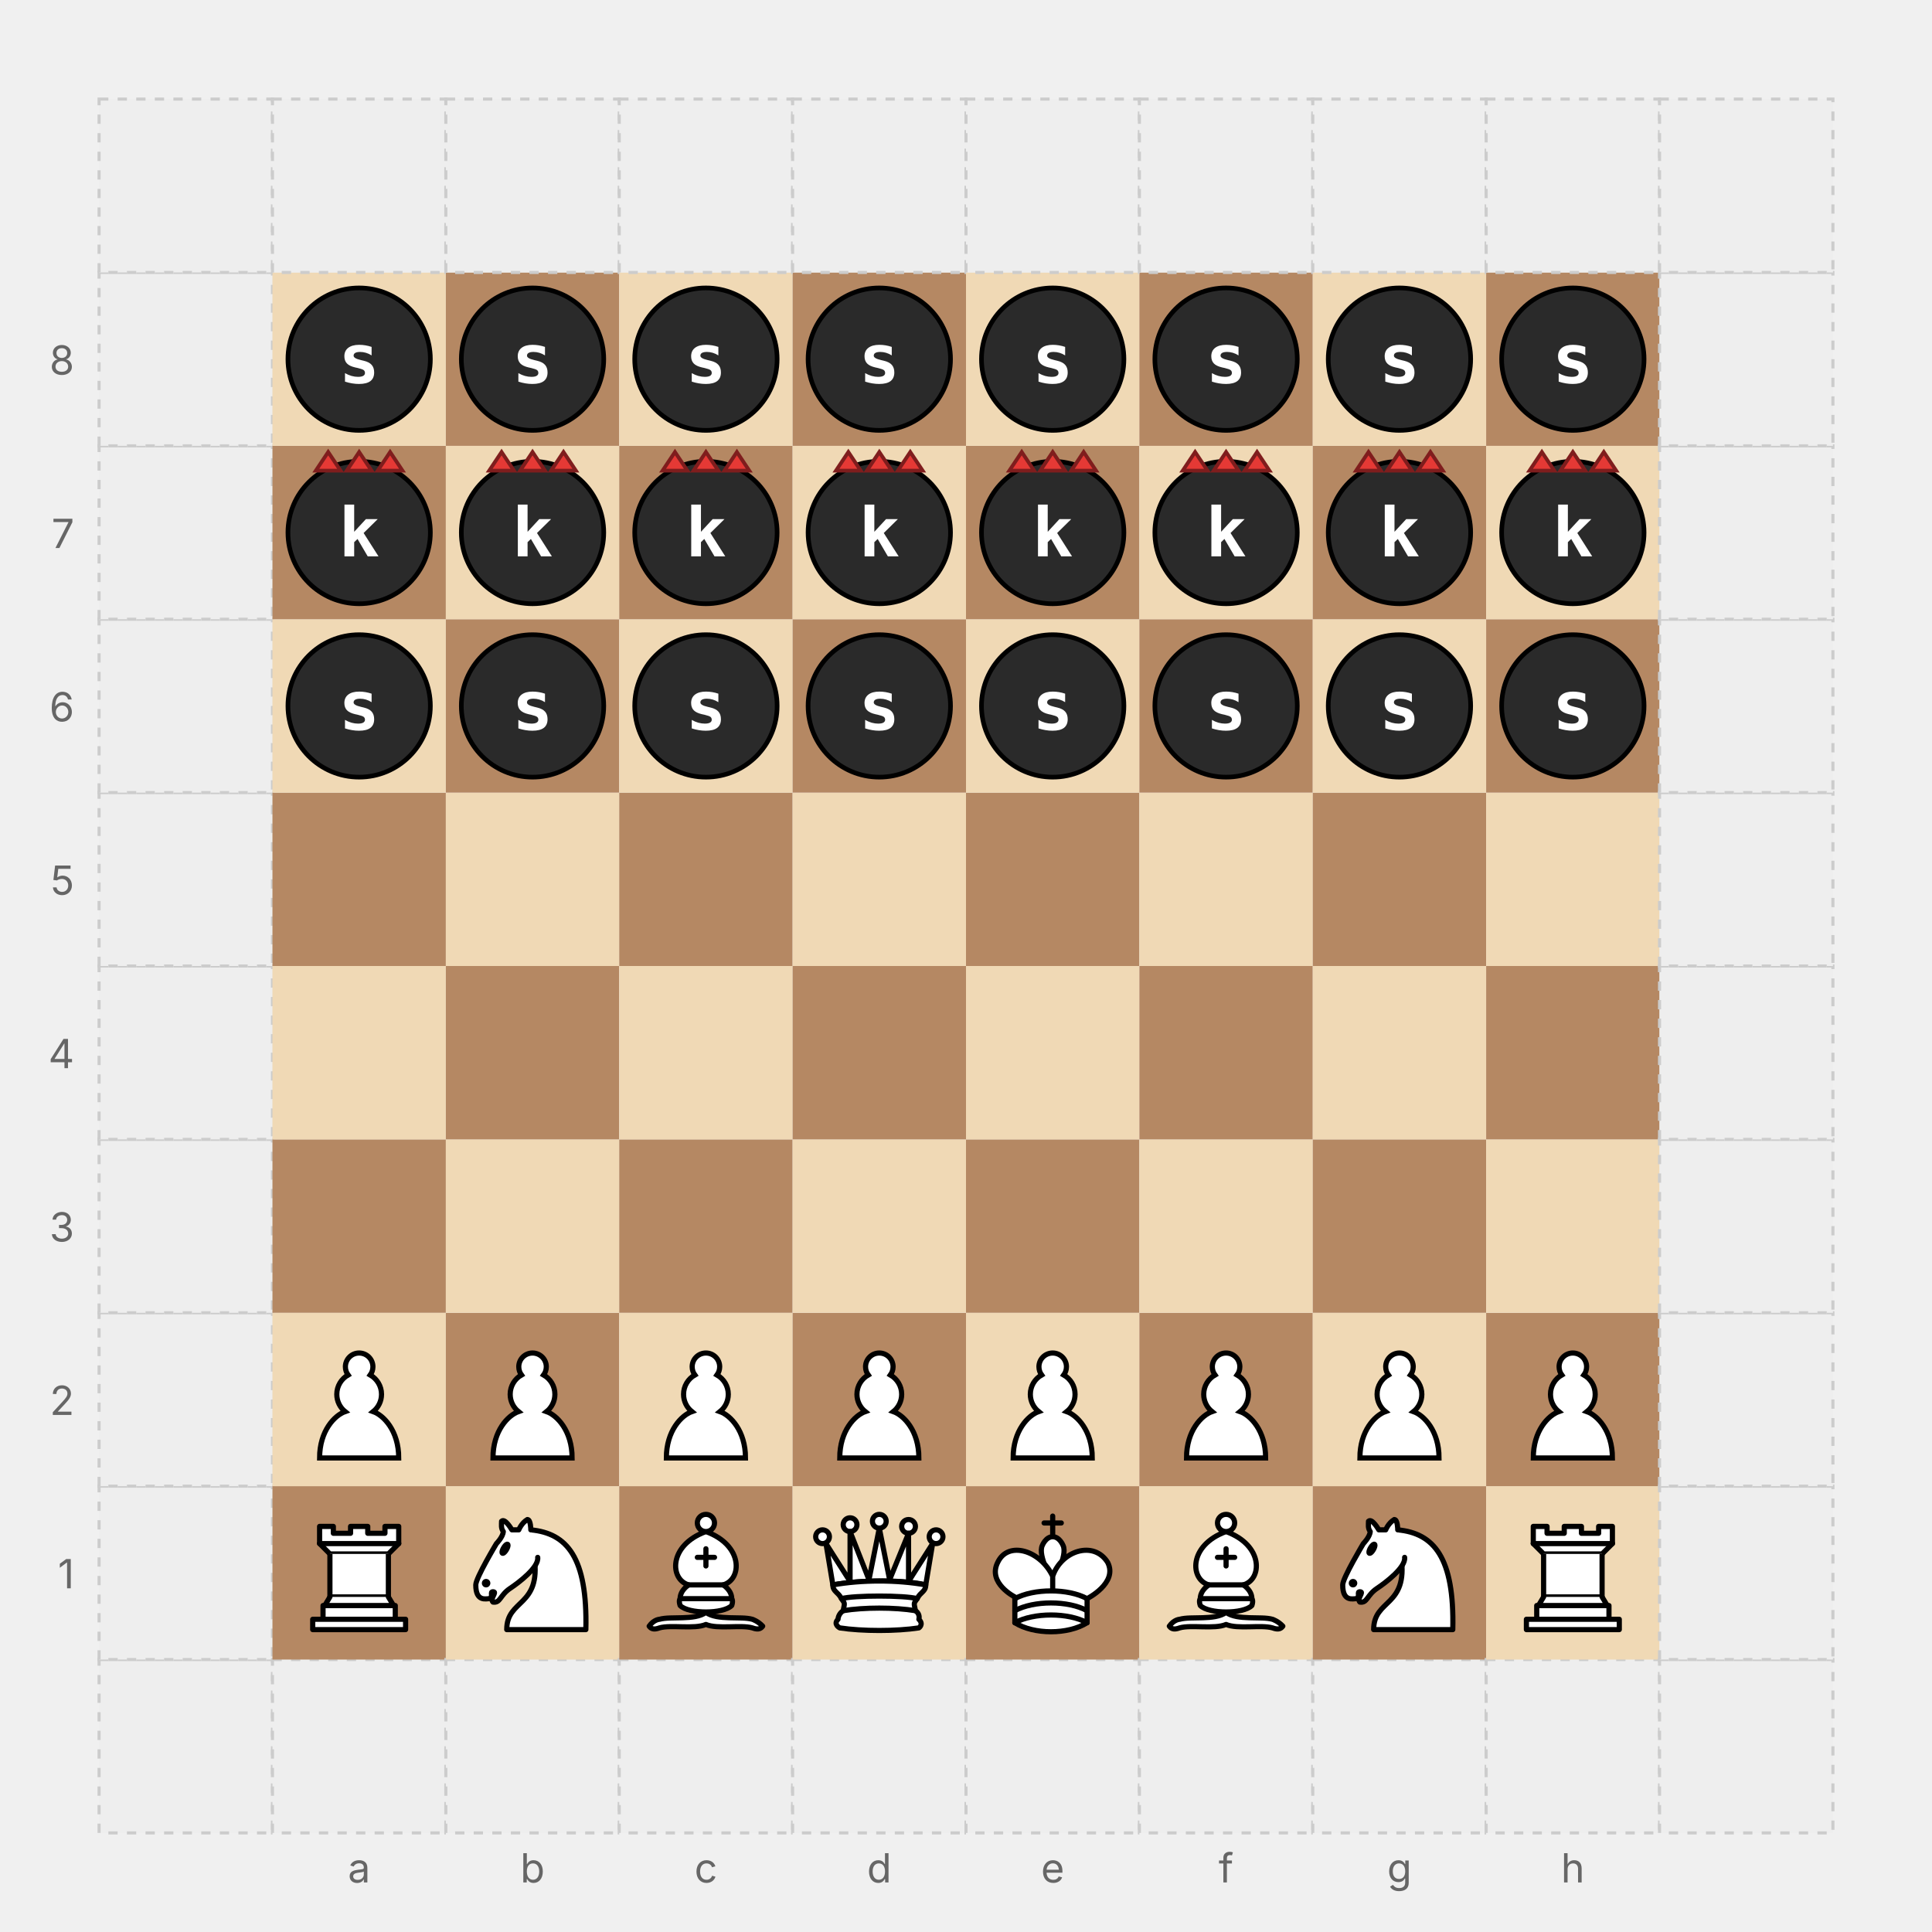
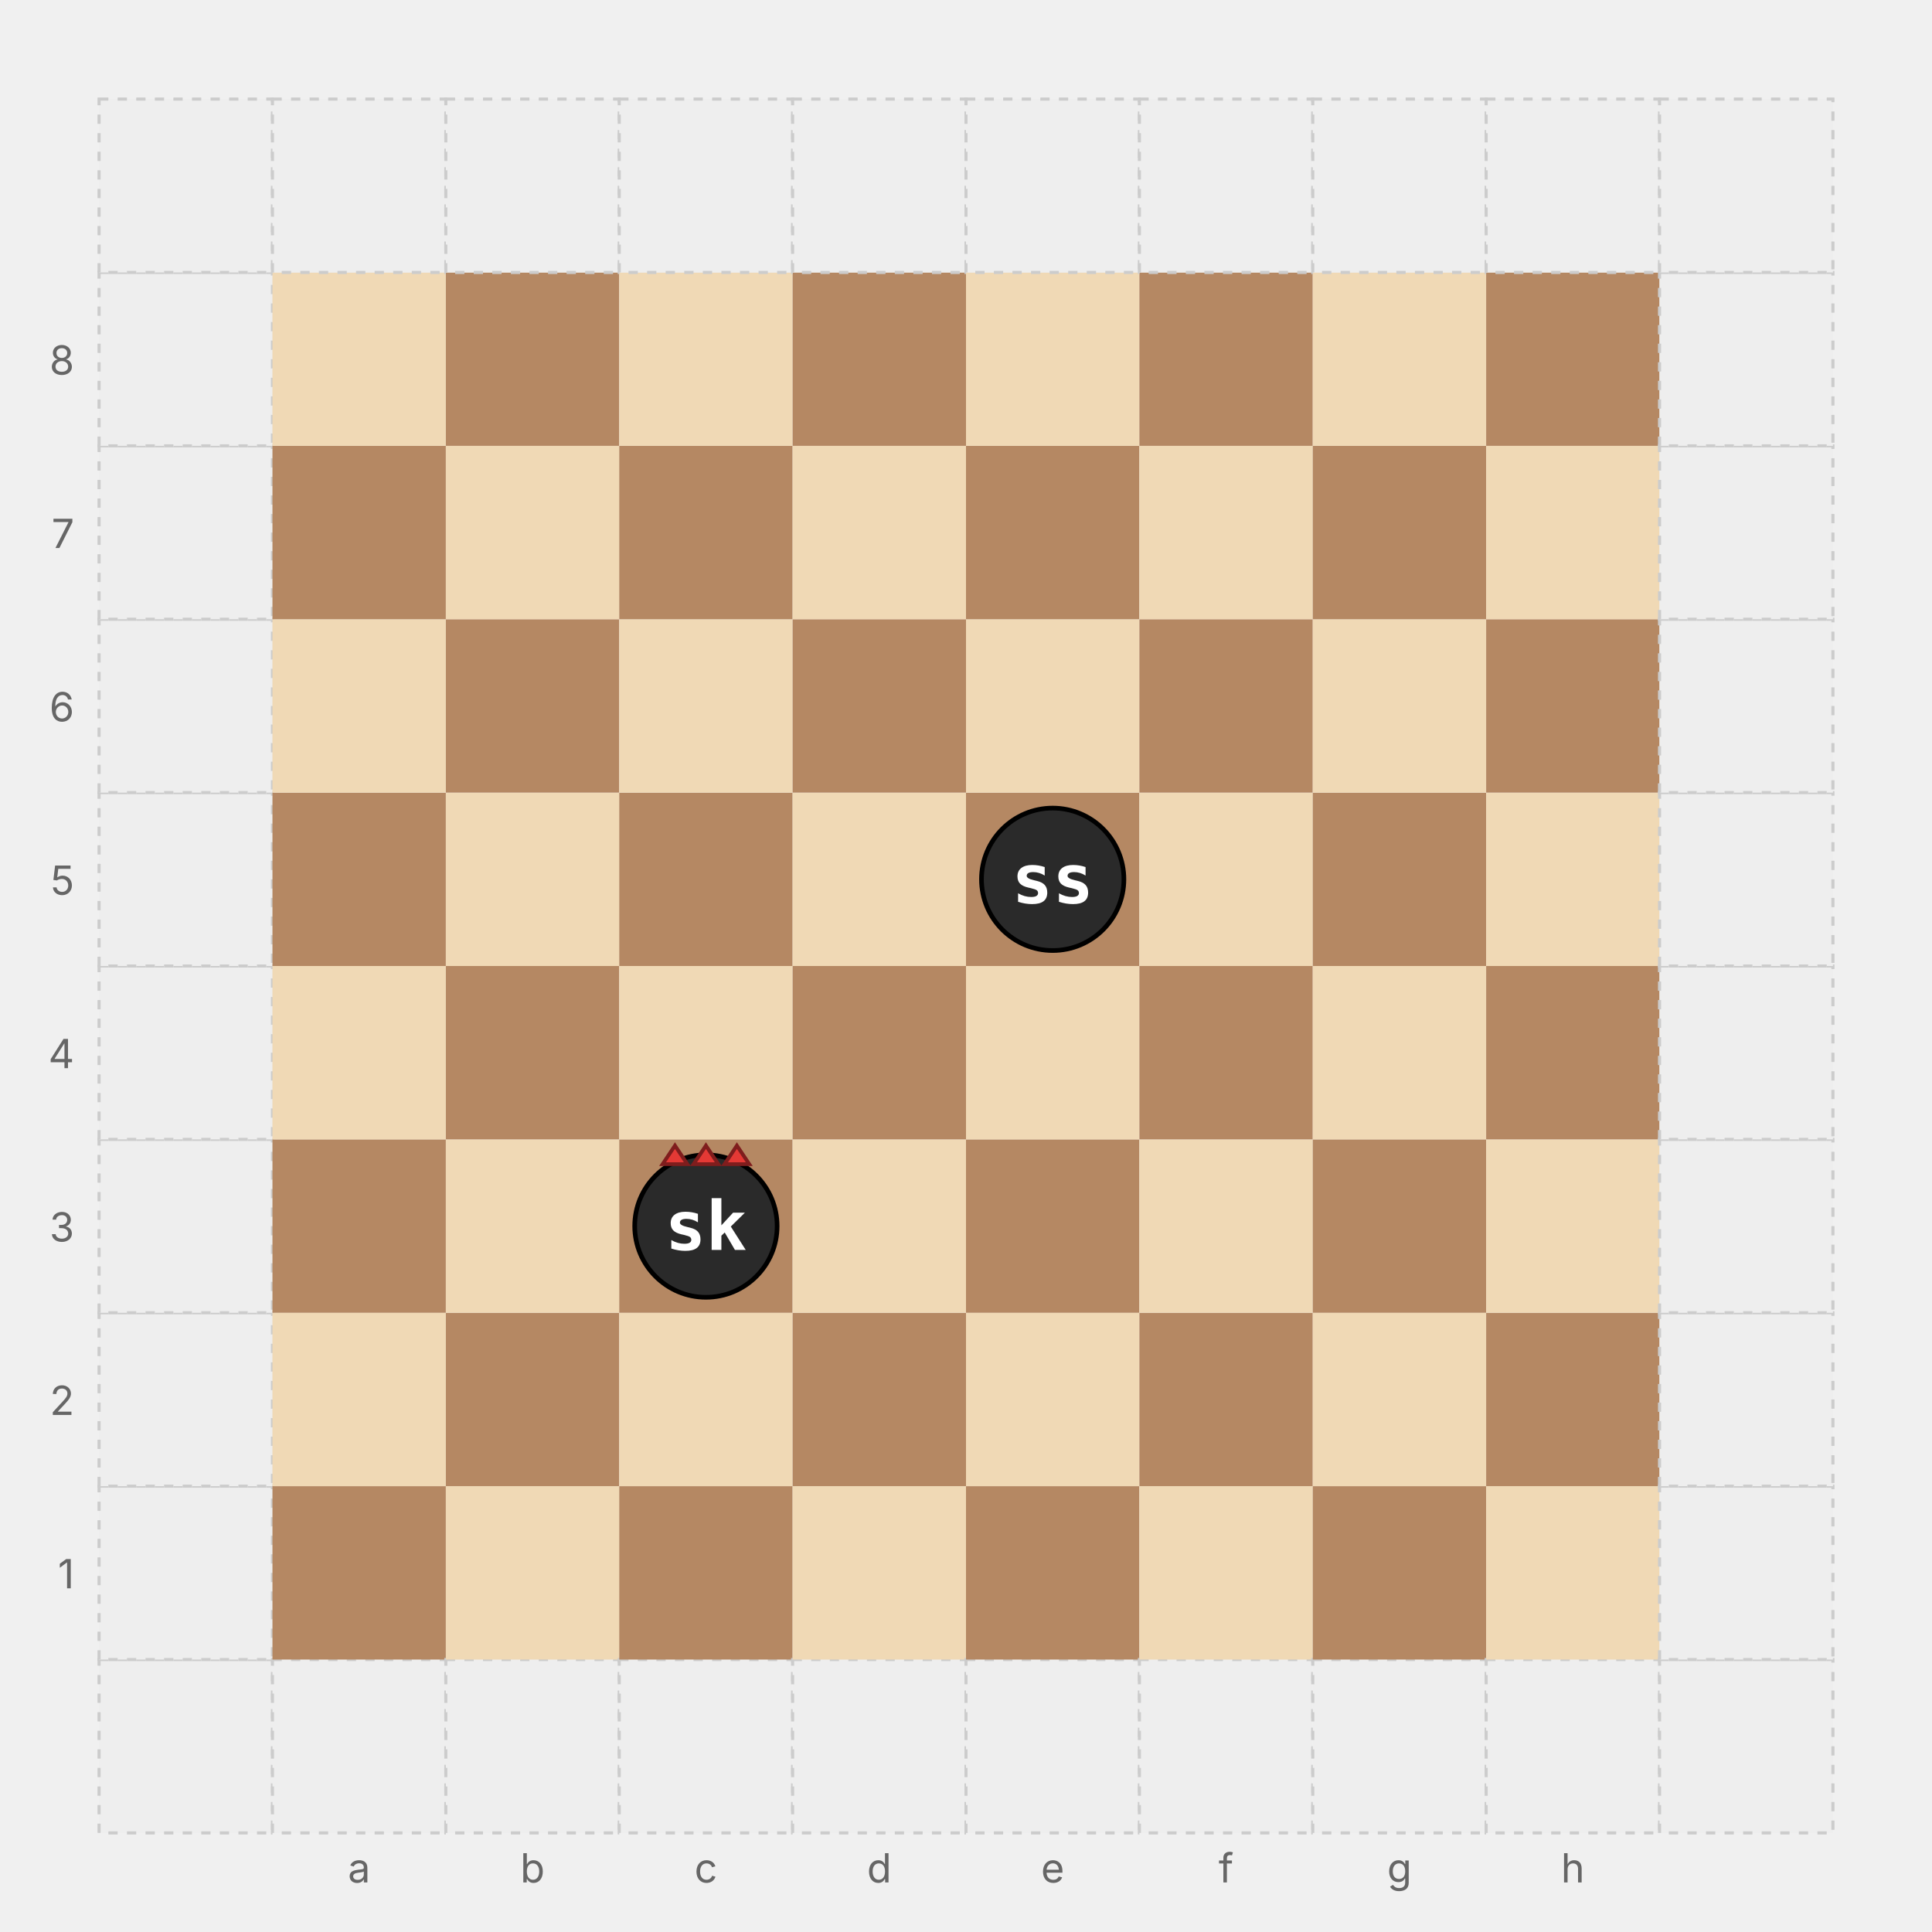
<svg xmlns="http://www.w3.org/2000/svg" viewBox="0 0 624 624" width="624" height="624" font-family="system-ui, -apple-system, Segoe UI, sans-serif">
  <defs>
    <marker id="arrowhead" viewBox="0 0 10 10" refX="7" refY="5" markerWidth="5" markerHeight="5" orient="auto-start-reverse">
      <path d="M 0 0 L 10 5 L 0 10 z" fill="#2e7d32" />
    </marker>
    <symbol id="piece-wK" viewBox="0 0 45 45">
      <g fill="none" fill-rule="evenodd" stroke="#000" stroke-linecap="round" stroke-linejoin="round" stroke-width="1.5">
        <path stroke-linejoin="miter" d="M22.5 11.63V6M20 8h5" />
        <path fill="#fff" stroke-linecap="butt" stroke-linejoin="miter" d="M22.5 25s4.5-7.5 3-10.5c0 0-1-2.5-3-2.5s-3 2.5-3 2.5c-1.5 3 3 10.5 3 10.5" />
        <path fill="#fff" d="M11.5 37c5.5 3.5 15.5 3.5 21 0v-7s9-4.5 6-10.5c-4-6.5-13.5-3.5-16 4V27v-3.5c-3.5-7.5-13-10.5-16-4-3 6 5 10 5 10z" />
        <path d="M11.5 30c5.5-3 15.5-3 21 0m-21 3.5c5.5-3 15.5-3 21 0m-21 3.5c5.5-3 15.5-3 21 0" />
      </g>
    </symbol>
    <symbol id="piece-wQ" viewBox="0 0 45 45">
      <g fill="#fff" fill-rule="evenodd" stroke="#000" stroke-linecap="round" stroke-linejoin="round" stroke-width="1.5">
        <path d="M8 12a2 2 0 1 1-4 0 2 2 0 1 1 4 0m16.5-4.5a2 2 0 1 1-4 0 2 2 0 1 1 4 0M41 12a2 2 0 1 1-4 0 2 2 0 1 1 4 0M16 8.5a2 2 0 1 1-4 0 2 2 0 1 1 4 0M33 9a2 2 0 1 1-4 0 2 2 0 1 1 4 0" />
        <path stroke-linecap="butt" d="M9 26c8.5-1.5 21-1.5 27 0l2-12-7 11V11l-5.5 13.5-3-15-3 15-5.5-14V25L7 14z" />
        <path stroke-linecap="butt" d="M9 26c0 2 1.5 2 2.5 4 1 1.5 1 1 .5 3.5-1.5 1-1.5 2.5-1.5 2.5-1.5 1.5.5 2.5.5 2.5 6.5 1 16.5 1 23 0 0 0 1.5-1 0-2.5 0 0 .5-1.5-1-2.5-.5-2.5-.5-2 .5-3.5 1-2 2.5-2 2.5-4-8.5-1.5-18.5-1.5-27 0z" />
        <path fill="none" d="M11.5 30c3.5-1 18.5-1 22 0M12 33.5c6-1 15-1 21 0" />
      </g>
    </symbol>
    <symbol id="piece-wR" viewBox="0 0 45 45">
      <g fill="#fff" fill-rule="evenodd" stroke="#000" stroke-linecap="round" stroke-linejoin="round" stroke-width="1.5">
        <path stroke-linecap="butt" d="M9 39h27v-3H9zm3-3v-4h21v4zm-1-22V9h4v2h5V9h5v2h5V9h4v5" />
        <path d="m34 14-3 3H14l-3-3" />
        <path stroke-linecap="butt" stroke-linejoin="miter" d="M31 17v12.5H14V17" />
        <path d="m31 29.5 1.5 2.5h-20l1.5-2.5" />
        <path fill="none" stroke-linejoin="miter" d="M11 14h23" />
      </g>
    </symbol>
    <symbol id="piece-wB" viewBox="0 0 45 45">
      <g fill="none" fill-rule="evenodd" stroke="#000" stroke-linecap="round" stroke-linejoin="round" stroke-width="1.5">
        <g fill="#fff" stroke-linecap="butt">
          <path d="M9 36c3.39-.97 10.11.43 13.5-2 3.39 2.43 10.11 1.03 13.5 2 0 0 1.65.54 3 2-.68.97-1.65.99-3 .5-3.39-.97-10.11.46-13.5-1-3.39 1.46-10.11.03-13.5 1-1.35.49-2.32.47-3-.5 1.35-1.94 3-2 3-2z" />
          <path d="M15 32c2.5 2.5 12.5 2.5 15 0 .5-1.5 0-2 0-2 0-2.5-2.5-4-2.5-4 5.5-1.5 6-11.5-5-15.5-11 4-10.5 14-5 15.5 0 0-2.5 1.5-2.5 4 0 0-.5.5 0 2z" />
          <path d="M25 8a2.5 2.5 0 1 1-5 0 2.5 2.5 0 1 1 5 0z" />
        </g>
        <path stroke-linejoin="miter" d="M17.5 26h10M15 30h15m-7.5-14.5v5M20 18h5" />
      </g>
    </symbol>
    <symbol id="piece-wN" viewBox="0 0 45 45">
      <g fill="none" fill-rule="evenodd" stroke="#000" stroke-linecap="round" stroke-linejoin="round" stroke-width="1.5">
        <path fill="#fff" d="M22 10c10.5 1 16.5 8 16 29H15c0-9 10-6.5 8-21" />
        <path fill="#fff" d="M24 18c.38 2.91-5.55 7.37-8 9-3 2-2.82 4.34-5 4-1.042-.94 1.41-3.04 0-3-1 0 .19 1.23-1 2-1 0-4.003 1-4-4 0-2 6-12 6-12s1.89-1.9 2-3.5c-.73-.994-.5-2-.5-3 1-1 3 2.5 3 2.5h2s.78-1.992 2.5-3c1 0 1 3 1 3" />
        <path fill="#000" d="M9.5 25.5a.5.5 0 1 1-1 0 .5.5 0 1 1 1 0m5.433-9.75a.5 1.5 30 1 1-.866-.5.5 1.5 30 1 1 .866.5" />
      </g>
    </symbol>
    <symbol id="piece-wP" viewBox="0 0 45 45">
      <path fill="#fff" stroke="#000" stroke-linecap="round" stroke-width="1.5" d="M22.5 9c-2.21 0-4 1.79-4 4 0 .89.29 1.71.78 2.38C17.33 16.5 16 18.59 16 21c0 2.03.94 3.84 2.41 5.03-3 1.06-7.41 5.55-7.41 13.47h23c0-7.92-4.41-12.41-7.41-13.47 1.47-1.19 2.41-3 2.41-5.03 0-2.41-1.33-4.5-3.28-5.62.49-.67.78-1.49.78-2.38 0-2.21-1.79-4-4-4z" />
    </symbol>
  </defs>
  <rect x="32" y="536" width="56" height="56" fill="#eeeeee" stroke="#cccccc" stroke-dasharray="3,3" />
  <rect x="32" y="480" width="56" height="56" fill="#eeeeee" stroke="#cccccc" stroke-dasharray="3,3" />
  <rect x="32" y="424" width="56" height="56" fill="#eeeeee" stroke="#cccccc" stroke-dasharray="3,3" />
  <rect x="32" y="368" width="56" height="56" fill="#eeeeee" stroke="#cccccc" stroke-dasharray="3,3" />
  <rect x="32" y="312" width="56" height="56" fill="#eeeeee" stroke="#cccccc" stroke-dasharray="3,3" />
  <rect x="32" y="256" width="56" height="56" fill="#eeeeee" stroke="#cccccc" stroke-dasharray="3,3" />
  <rect x="32" y="200" width="56" height="56" fill="#eeeeee" stroke="#cccccc" stroke-dasharray="3,3" />
  <rect x="32" y="144" width="56" height="56" fill="#eeeeee" stroke="#cccccc" stroke-dasharray="3,3" />
  <rect x="32" y="88" width="56" height="56" fill="#eeeeee" stroke="#cccccc" stroke-dasharray="3,3" />
  <rect x="32" y="32" width="56" height="56" fill="#eeeeee" stroke="#cccccc" stroke-dasharray="3,3" />
  <rect x="88" y="536" width="56" height="56" fill="#eeeeee" stroke="#cccccc" stroke-dasharray="3,3" />
  <rect x="88" y="480" width="56" height="56" fill="#b58863" />
  <rect x="88" y="424" width="56" height="56" fill="#f0d9b5" />
  <rect x="88" y="368" width="56" height="56" fill="#b58863" />
  <rect x="88" y="312" width="56" height="56" fill="#f0d9b5" />
  <rect x="88" y="256" width="56" height="56" fill="#b58863" />
  <rect x="88" y="200" width="56" height="56" fill="#f0d9b5" />
  <rect x="88" y="144" width="56" height="56" fill="#b58863" />
  <rect x="88" y="88" width="56" height="56" fill="#f0d9b5" />
  <rect x="88" y="32" width="56" height="56" fill="#eeeeee" stroke="#cccccc" stroke-dasharray="3,3" />
  <rect x="144" y="536" width="56" height="56" fill="#eeeeee" stroke="#cccccc" stroke-dasharray="3,3" />
  <rect x="144" y="480" width="56" height="56" fill="#f0d9b5" />
  <rect x="144" y="424" width="56" height="56" fill="#b58863" />
  <rect x="144" y="368" width="56" height="56" fill="#f0d9b5" />
  <rect x="144" y="312" width="56" height="56" fill="#b58863" />
  <rect x="144" y="256" width="56" height="56" fill="#f0d9b5" />
  <rect x="144" y="200" width="56" height="56" fill="#b58863" />
  <rect x="144" y="144" width="56" height="56" fill="#f0d9b5" />
  <rect x="144" y="88" width="56" height="56" fill="#b58863" />
  <rect x="144" y="32" width="56" height="56" fill="#eeeeee" stroke="#cccccc" stroke-dasharray="3,3" />
  <rect x="200" y="536" width="56" height="56" fill="#eeeeee" stroke="#cccccc" stroke-dasharray="3,3" />
  <rect x="200" y="480" width="56" height="56" fill="#b58863" />
  <rect x="200" y="424" width="56" height="56" fill="#f0d9b5" />
  <rect x="200" y="368" width="56" height="56" fill="#b58863" />
  <rect x="200" y="312" width="56" height="56" fill="#f0d9b5" />
  <rect x="200" y="256" width="56" height="56" fill="#b58863" />
  <rect x="200" y="200" width="56" height="56" fill="#f0d9b5" />
  <rect x="200" y="144" width="56" height="56" fill="#b58863" />
  <rect x="200" y="88" width="56" height="56" fill="#f0d9b5" />
  <rect x="200" y="32" width="56" height="56" fill="#eeeeee" stroke="#cccccc" stroke-dasharray="3,3" />
  <rect x="256" y="536" width="56" height="56" fill="#eeeeee" stroke="#cccccc" stroke-dasharray="3,3" />
  <rect x="256" y="480" width="56" height="56" fill="#f0d9b5" />
  <rect x="256" y="424" width="56" height="56" fill="#b58863" />
  <rect x="256" y="368" width="56" height="56" fill="#f0d9b5" />
  <rect x="256" y="312" width="56" height="56" fill="#b58863" />
  <rect x="256" y="256" width="56" height="56" fill="#f0d9b5" />
  <rect x="256" y="200" width="56" height="56" fill="#b58863" />
  <rect x="256" y="144" width="56" height="56" fill="#f0d9b5" />
  <rect x="256" y="88" width="56" height="56" fill="#b58863" />
  <rect x="256" y="32" width="56" height="56" fill="#eeeeee" stroke="#cccccc" stroke-dasharray="3,3" />
  <rect x="312" y="536" width="56" height="56" fill="#eeeeee" stroke="#cccccc" stroke-dasharray="3,3" />
  <rect x="312" y="480" width="56" height="56" fill="#b58863" />
  <rect x="312" y="424" width="56" height="56" fill="#f0d9b5" />
  <rect x="312" y="368" width="56" height="56" fill="#b58863" />
  <rect x="312" y="312" width="56" height="56" fill="#f0d9b5" />
  <rect x="312" y="256" width="56" height="56" fill="#b58863" />
  <rect x="312" y="200" width="56" height="56" fill="#f0d9b5" />
  <rect x="312" y="144" width="56" height="56" fill="#b58863" />
  <rect x="312" y="88" width="56" height="56" fill="#f0d9b5" />
  <rect x="312" y="32" width="56" height="56" fill="#eeeeee" stroke="#cccccc" stroke-dasharray="3,3" />
  <rect x="368" y="536" width="56" height="56" fill="#eeeeee" stroke="#cccccc" stroke-dasharray="3,3" />
  <rect x="368" y="480" width="56" height="56" fill="#f0d9b5" />
  <rect x="368" y="424" width="56" height="56" fill="#b58863" />
  <rect x="368" y="368" width="56" height="56" fill="#f0d9b5" />
  <rect x="368" y="312" width="56" height="56" fill="#b58863" />
  <rect x="368" y="256" width="56" height="56" fill="#f0d9b5" />
  <rect x="368" y="200" width="56" height="56" fill="#b58863" />
  <rect x="368" y="144" width="56" height="56" fill="#f0d9b5" />
  <rect x="368" y="88" width="56" height="56" fill="#b58863" />
  <rect x="368" y="32" width="56" height="56" fill="#eeeeee" stroke="#cccccc" stroke-dasharray="3,3" />
  <rect x="424" y="536" width="56" height="56" fill="#eeeeee" stroke="#cccccc" stroke-dasharray="3,3" />
  <rect x="424" y="480" width="56" height="56" fill="#b58863" />
  <rect x="424" y="424" width="56" height="56" fill="#f0d9b5" />
  <rect x="424" y="368" width="56" height="56" fill="#b58863" />
  <rect x="424" y="312" width="56" height="56" fill="#f0d9b5" />
  <rect x="424" y="256" width="56" height="56" fill="#b58863" />
  <rect x="424" y="200" width="56" height="56" fill="#f0d9b5" />
  <rect x="424" y="144" width="56" height="56" fill="#b58863" />
  <rect x="424" y="88" width="56" height="56" fill="#f0d9b5" />
  <rect x="424" y="32" width="56" height="56" fill="#eeeeee" stroke="#cccccc" stroke-dasharray="3,3" />
  <rect x="480" y="536" width="56" height="56" fill="#eeeeee" stroke="#cccccc" stroke-dasharray="3,3" />
  <rect x="480" y="480" width="56" height="56" fill="#f0d9b5" />
  <rect x="480" y="424" width="56" height="56" fill="#b58863" />
  <rect x="480" y="368" width="56" height="56" fill="#f0d9b5" />
  <rect x="480" y="312" width="56" height="56" fill="#b58863" />
  <rect x="480" y="256" width="56" height="56" fill="#f0d9b5" />
  <rect x="480" y="200" width="56" height="56" fill="#b58863" />
  <rect x="480" y="144" width="56" height="56" fill="#f0d9b5" />
  <rect x="480" y="88" width="56" height="56" fill="#b58863" />
  <rect x="480" y="32" width="56" height="56" fill="#eeeeee" stroke="#cccccc" stroke-dasharray="3,3" />
  <rect x="536" y="536" width="56" height="56" fill="#eeeeee" stroke="#cccccc" stroke-dasharray="3,3" />
  <rect x="536" y="480" width="56" height="56" fill="#eeeeee" stroke="#cccccc" stroke-dasharray="3,3" />
  <rect x="536" y="424" width="56" height="56" fill="#eeeeee" stroke="#cccccc" stroke-dasharray="3,3" />
  <rect x="536" y="368" width="56" height="56" fill="#eeeeee" stroke="#cccccc" stroke-dasharray="3,3" />
  <rect x="536" y="312" width="56" height="56" fill="#eeeeee" stroke="#cccccc" stroke-dasharray="3,3" />
  <rect x="536" y="256" width="56" height="56" fill="#eeeeee" stroke="#cccccc" stroke-dasharray="3,3" />
  <rect x="536" y="200" width="56" height="56" fill="#eeeeee" stroke="#cccccc" stroke-dasharray="3,3" />
  <rect x="536" y="144" width="56" height="56" fill="#eeeeee" stroke="#cccccc" stroke-dasharray="3,3" />
  <rect x="536" y="88" width="56" height="56" fill="#eeeeee" stroke="#cccccc" stroke-dasharray="3,3" />
  <rect x="536" y="32" width="56" height="56" fill="#eeeeee" stroke="#cccccc" stroke-dasharray="3,3" />
  <text x="116" y="608" text-anchor="middle" font-size="13" fill="#666666">a</text>
  <text x="172" y="608" text-anchor="middle" font-size="13" fill="#666666">b</text>
  <text x="228" y="608" text-anchor="middle" font-size="13" fill="#666666">c</text>
  <text x="284" y="608" text-anchor="middle" font-size="13" fill="#666666">d</text>
  <text x="340" y="608" text-anchor="middle" font-size="13" fill="#666666">e</text>
  <text x="396" y="608" text-anchor="middle" font-size="13" fill="#666666">f</text>
  <text x="452" y="608" text-anchor="middle" font-size="13" fill="#666666">g</text>
  <text x="508" y="608" text-anchor="middle" font-size="13" fill="#666666">h</text>
  <text x="24" y="513" text-anchor="end" font-size="13" fill="#666666">1</text>
  <text x="24" y="457" text-anchor="end" font-size="13" fill="#666666">2</text>
  <text x="24" y="401" text-anchor="end" font-size="13" fill="#666666">3</text>
  <text x="24" y="345" text-anchor="end" font-size="13" fill="#666666">4</text>
  <text x="24" y="289" text-anchor="end" font-size="13" fill="#666666">5</text>
  <text x="24" y="233" text-anchor="end" font-size="13" fill="#666666">6</text>
  <text x="24" y="177" text-anchor="end" font-size="13" fill="#666666">7</text>
  <text x="24" y="121" text-anchor="end" font-size="13" fill="#666666">8</text>
-   <use href="#piece-wR" x="91" y="483" width="50" height="50" />
-   <use href="#piece-wP" x="91" y="427" width="50" height="50" />
-   <use href="#piece-wN" x="147" y="483" width="50" height="50" />
-   <use href="#piece-wP" x="147" y="427" width="50" height="50" />
-   <use href="#piece-wB" x="203" y="483" width="50" height="50" />
-   <use href="#piece-wP" x="203" y="427" width="50" height="50" />
-   <use href="#piece-wQ" x="259" y="483" width="50" height="50" />
-   <use href="#piece-wP" x="259" y="427" width="50" height="50" />
-   <use href="#piece-wK" x="315" y="483" width="50" height="50" />
-   <use href="#piece-wP" x="315" y="427" width="50" height="50" />
-   <use href="#piece-wB" x="371" y="483" width="50" height="50" />
-   <use href="#piece-wP" x="371" y="427" width="50" height="50" />
-   <use href="#piece-wN" x="427" y="483" width="50" height="50" />
-   <use href="#piece-wP" x="427" y="427" width="50" height="50" />
-   <use href="#piece-wR" x="483" y="483" width="50" height="50" />
-   <use href="#piece-wP" x="483" y="427" width="50" height="50" />
-   <circle cx="116" cy="228" r="23" fill="#2a2a2a" stroke="#000000" stroke-width="1.5" />
-   <text x="116.0" y="235.7" text-anchor="middle" font-size="22" font-weight="bold" fill="#ffffff" font-family="ui-monospace, SFMono-Regular, Menlo, monospace">s</text>
-   <circle cx="116" cy="172" r="23" fill="#2a2a2a" stroke="#000000" stroke-width="1.5" />
-   <polygon points="102,152 110,152 106,146" fill="#e53935" stroke="#7f1d1d" stroke-width="1.2" />
-   <polygon points="112,152 120,152 116,146" fill="#e53935" stroke="#7f1d1d" stroke-width="1.2" />
-   <polygon points="122,152 130,152 126,146" fill="#e53935" stroke="#7f1d1d" stroke-width="1.2" />
-   <text x="116.0" y="179.7" text-anchor="middle" font-size="22" font-weight="bold" fill="#ffffff" font-family="ui-monospace, SFMono-Regular, Menlo, monospace">k</text>
-   <circle cx="116" cy="116" r="23" fill="#2a2a2a" stroke="#000000" stroke-width="1.5" />
-   <text x="116.0" y="123.7" text-anchor="middle" font-size="22" font-weight="bold" fill="#ffffff" font-family="ui-monospace, SFMono-Regular, Menlo, monospace">s</text>
-   <circle cx="172" cy="228" r="23" fill="#2a2a2a" stroke="#000000" stroke-width="1.5" />
-   <text x="172.0" y="235.7" text-anchor="middle" font-size="22" font-weight="bold" fill="#ffffff" font-family="ui-monospace, SFMono-Regular, Menlo, monospace">s</text>
-   <circle cx="172" cy="172" r="23" fill="#2a2a2a" stroke="#000000" stroke-width="1.5" />
-   <polygon points="158,152 166,152 162,146" fill="#e53935" stroke="#7f1d1d" stroke-width="1.2" />
-   <polygon points="168,152 176,152 172,146" fill="#e53935" stroke="#7f1d1d" stroke-width="1.2" />
-   <polygon points="178,152 186,152 182,146" fill="#e53935" stroke="#7f1d1d" stroke-width="1.2" />
-   <text x="172.0" y="179.7" text-anchor="middle" font-size="22" font-weight="bold" fill="#ffffff" font-family="ui-monospace, SFMono-Regular, Menlo, monospace">k</text>
-   <circle cx="172" cy="116" r="23" fill="#2a2a2a" stroke="#000000" stroke-width="1.5" />
-   <text x="172.0" y="123.7" text-anchor="middle" font-size="22" font-weight="bold" fill="#ffffff" font-family="ui-monospace, SFMono-Regular, Menlo, monospace">s</text>
-   <circle cx="228" cy="228" r="23" fill="#2a2a2a" stroke="#000000" stroke-width="1.5" />
-   <text x="228.0" y="235.7" text-anchor="middle" font-size="22" font-weight="bold" fill="#ffffff" font-family="ui-monospace, SFMono-Regular, Menlo, monospace">s</text>
-   <circle cx="228" cy="172" r="23" fill="#2a2a2a" stroke="#000000" stroke-width="1.5" />
-   <polygon points="214,152 222,152 218,146" fill="#e53935" stroke="#7f1d1d" stroke-width="1.2" />
-   <polygon points="224,152 232,152 228,146" fill="#e53935" stroke="#7f1d1d" stroke-width="1.2" />
-   <polygon points="234,152 242,152 238,146" fill="#e53935" stroke="#7f1d1d" stroke-width="1.2" />
-   <text x="228.0" y="179.7" text-anchor="middle" font-size="22" font-weight="bold" fill="#ffffff" font-family="ui-monospace, SFMono-Regular, Menlo, monospace">k</text>
-   <circle cx="228" cy="116" r="23" fill="#2a2a2a" stroke="#000000" stroke-width="1.5" />
-   <text x="228.0" y="123.7" text-anchor="middle" font-size="22" font-weight="bold" fill="#ffffff" font-family="ui-monospace, SFMono-Regular, Menlo, monospace">s</text>
-   <circle cx="284" cy="228" r="23" fill="#2a2a2a" stroke="#000000" stroke-width="1.5" />
-   <text x="284.0" y="235.7" text-anchor="middle" font-size="22" font-weight="bold" fill="#ffffff" font-family="ui-monospace, SFMono-Regular, Menlo, monospace">s</text>
-   <circle cx="284" cy="172" r="23" fill="#2a2a2a" stroke="#000000" stroke-width="1.5" />
-   <polygon points="270,152 278,152 274,146" fill="#e53935" stroke="#7f1d1d" stroke-width="1.2" />
-   <polygon points="280,152 288,152 284,146" fill="#e53935" stroke="#7f1d1d" stroke-width="1.2" />
-   <polygon points="290,152 298,152 294,146" fill="#e53935" stroke="#7f1d1d" stroke-width="1.2" />
-   <text x="284.0" y="179.7" text-anchor="middle" font-size="22" font-weight="bold" fill="#ffffff" font-family="ui-monospace, SFMono-Regular, Menlo, monospace">k</text>
-   <circle cx="284" cy="116" r="23" fill="#2a2a2a" stroke="#000000" stroke-width="1.5" />
-   <text x="284.0" y="123.7" text-anchor="middle" font-size="22" font-weight="bold" fill="#ffffff" font-family="ui-monospace, SFMono-Regular, Menlo, monospace">s</text>
-   <circle cx="340" cy="228" r="23" fill="#2a2a2a" stroke="#000000" stroke-width="1.5" />
-   <text x="340.0" y="235.7" text-anchor="middle" font-size="22" font-weight="bold" fill="#ffffff" font-family="ui-monospace, SFMono-Regular, Menlo, monospace">s</text>
-   <circle cx="340" cy="172" r="23" fill="#2a2a2a" stroke="#000000" stroke-width="1.5" />
-   <polygon points="326,152 334,152 330,146" fill="#e53935" stroke="#7f1d1d" stroke-width="1.2" />
-   <polygon points="336,152 344,152 340,146" fill="#e53935" stroke="#7f1d1d" stroke-width="1.2" />
-   <polygon points="346,152 354,152 350,146" fill="#e53935" stroke="#7f1d1d" stroke-width="1.2" />
-   <text x="340.0" y="179.7" text-anchor="middle" font-size="22" font-weight="bold" fill="#ffffff" font-family="ui-monospace, SFMono-Regular, Menlo, monospace">k</text>
-   <circle cx="340" cy="116" r="23" fill="#2a2a2a" stroke="#000000" stroke-width="1.5" />
-   <text x="340.0" y="123.7" text-anchor="middle" font-size="22" font-weight="bold" fill="#ffffff" font-family="ui-monospace, SFMono-Regular, Menlo, monospace">s</text>
-   <circle cx="396" cy="228" r="23" fill="#2a2a2a" stroke="#000000" stroke-width="1.5" />
-   <text x="396.0" y="235.7" text-anchor="middle" font-size="22" font-weight="bold" fill="#ffffff" font-family="ui-monospace, SFMono-Regular, Menlo, monospace">s</text>
-   <circle cx="396" cy="172" r="23" fill="#2a2a2a" stroke="#000000" stroke-width="1.5" />
-   <polygon points="382,152 390,152 386,146" fill="#e53935" stroke="#7f1d1d" stroke-width="1.2" />
-   <polygon points="392,152 400,152 396,146" fill="#e53935" stroke="#7f1d1d" stroke-width="1.2" />
-   <polygon points="402,152 410,152 406,146" fill="#e53935" stroke="#7f1d1d" stroke-width="1.2" />
-   <text x="396.0" y="179.7" text-anchor="middle" font-size="22" font-weight="bold" fill="#ffffff" font-family="ui-monospace, SFMono-Regular, Menlo, monospace">k</text>
-   <circle cx="396" cy="116" r="23" fill="#2a2a2a" stroke="#000000" stroke-width="1.5" />
-   <text x="396.0" y="123.7" text-anchor="middle" font-size="22" font-weight="bold" fill="#ffffff" font-family="ui-monospace, SFMono-Regular, Menlo, monospace">s</text>
-   <circle cx="452" cy="228" r="23" fill="#2a2a2a" stroke="#000000" stroke-width="1.5" />
-   <text x="452.0" y="235.7" text-anchor="middle" font-size="22" font-weight="bold" fill="#ffffff" font-family="ui-monospace, SFMono-Regular, Menlo, monospace">s</text>
-   <circle cx="452" cy="172" r="23" fill="#2a2a2a" stroke="#000000" stroke-width="1.5" />
-   <polygon points="438,152 446,152 442,146" fill="#e53935" stroke="#7f1d1d" stroke-width="1.2" />
-   <polygon points="448,152 456,152 452,146" fill="#e53935" stroke="#7f1d1d" stroke-width="1.2" />
-   <polygon points="458,152 466,152 462,146" fill="#e53935" stroke="#7f1d1d" stroke-width="1.2" />
-   <text x="452.0" y="179.7" text-anchor="middle" font-size="22" font-weight="bold" fill="#ffffff" font-family="ui-monospace, SFMono-Regular, Menlo, monospace">k</text>
-   <circle cx="452" cy="116" r="23" fill="#2a2a2a" stroke="#000000" stroke-width="1.5" />
-   <text x="452.0" y="123.7" text-anchor="middle" font-size="22" font-weight="bold" fill="#ffffff" font-family="ui-monospace, SFMono-Regular, Menlo, monospace">s</text>
-   <circle cx="508" cy="228" r="23" fill="#2a2a2a" stroke="#000000" stroke-width="1.5" />
-   <text x="508.0" y="235.7" text-anchor="middle" font-size="22" font-weight="bold" fill="#ffffff" font-family="ui-monospace, SFMono-Regular, Menlo, monospace">s</text>
-   <circle cx="508" cy="172" r="23" fill="#2a2a2a" stroke="#000000" stroke-width="1.5" />
-   <polygon points="494,152 502,152 498,146" fill="#e53935" stroke="#7f1d1d" stroke-width="1.2" />
-   <polygon points="504,152 512,152 508,146" fill="#e53935" stroke="#7f1d1d" stroke-width="1.2" />
-   <polygon points="514,152 522,152 518,146" fill="#e53935" stroke="#7f1d1d" stroke-width="1.2" />
-   <text x="508.0" y="179.7" text-anchor="middle" font-size="22" font-weight="bold" fill="#ffffff" font-family="ui-monospace, SFMono-Regular, Menlo, monospace">k</text>
-   <circle cx="508" cy="116" r="23" fill="#2a2a2a" stroke="#000000" stroke-width="1.5" />
-   <text x="508.0" y="123.7" text-anchor="middle" font-size="22" font-weight="bold" fill="#ffffff" font-family="ui-monospace, SFMono-Regular, Menlo, monospace">s</text>
+   <circle cx="340" cy="284" r="23" fill="#2a2a2a" stroke="#000000" stroke-width="1.5" />
+   <text x="333.4" y="291.7" text-anchor="middle" font-size="22" font-weight="bold" fill="#ffffff" font-family="ui-monospace, SFMono-Regular, Menlo, monospace">s</text>
+   <text x="346.6" y="291.7" text-anchor="middle" font-size="22" font-weight="bold" fill="#ffffff" font-family="ui-monospace, SFMono-Regular, Menlo, monospace">s</text>
+   <circle cx="228" cy="396" r="23" fill="#2a2a2a" stroke="#000000" stroke-width="1.5" />
+   <polygon points="214,376 222,376 218,370" fill="#e53935" stroke="#7f1d1d" stroke-width="1.2" />
+   <polygon points="224,376 232,376 228,370" fill="#e53935" stroke="#7f1d1d" stroke-width="1.2" />
+   <polygon points="234,376 242,376 238,370" fill="#e53935" stroke="#7f1d1d" stroke-width="1.2" />
+   <text x="221.4" y="403.7" text-anchor="middle" font-size="22" font-weight="bold" fill="#ffffff" font-family="ui-monospace, SFMono-Regular, Menlo, monospace">s</text>
+   <text x="234.6" y="403.7" text-anchor="middle" font-size="22" font-weight="bold" fill="#ffffff" font-family="ui-monospace, SFMono-Regular, Menlo, monospace">k</text>
</svg>
